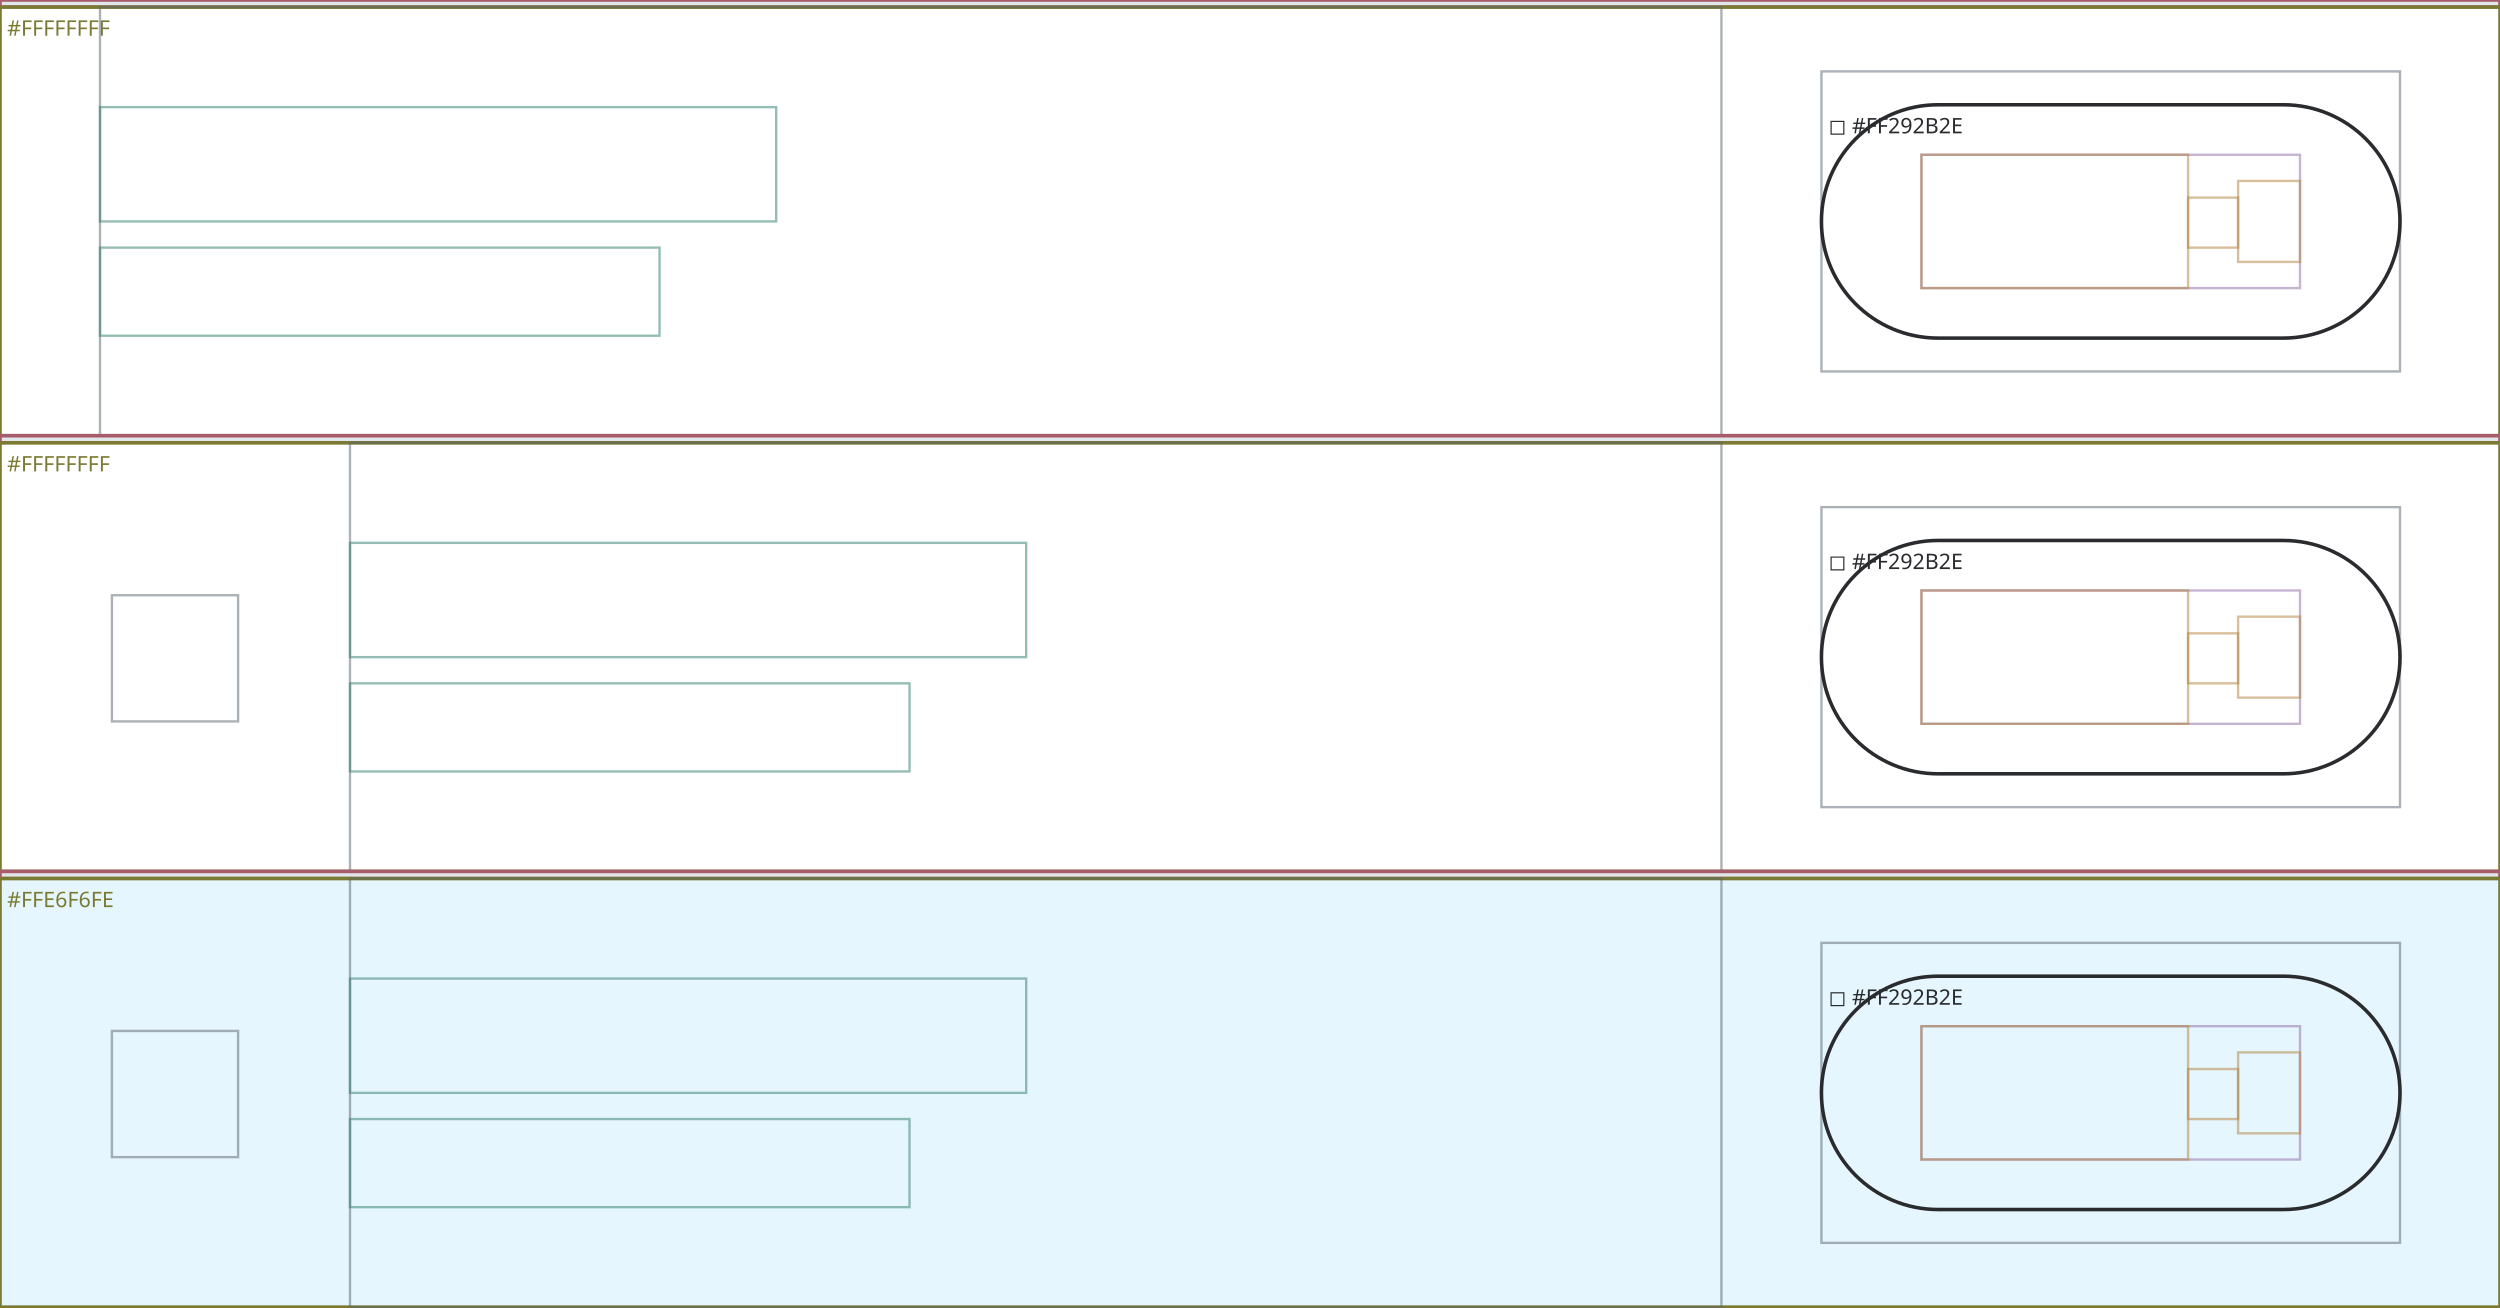
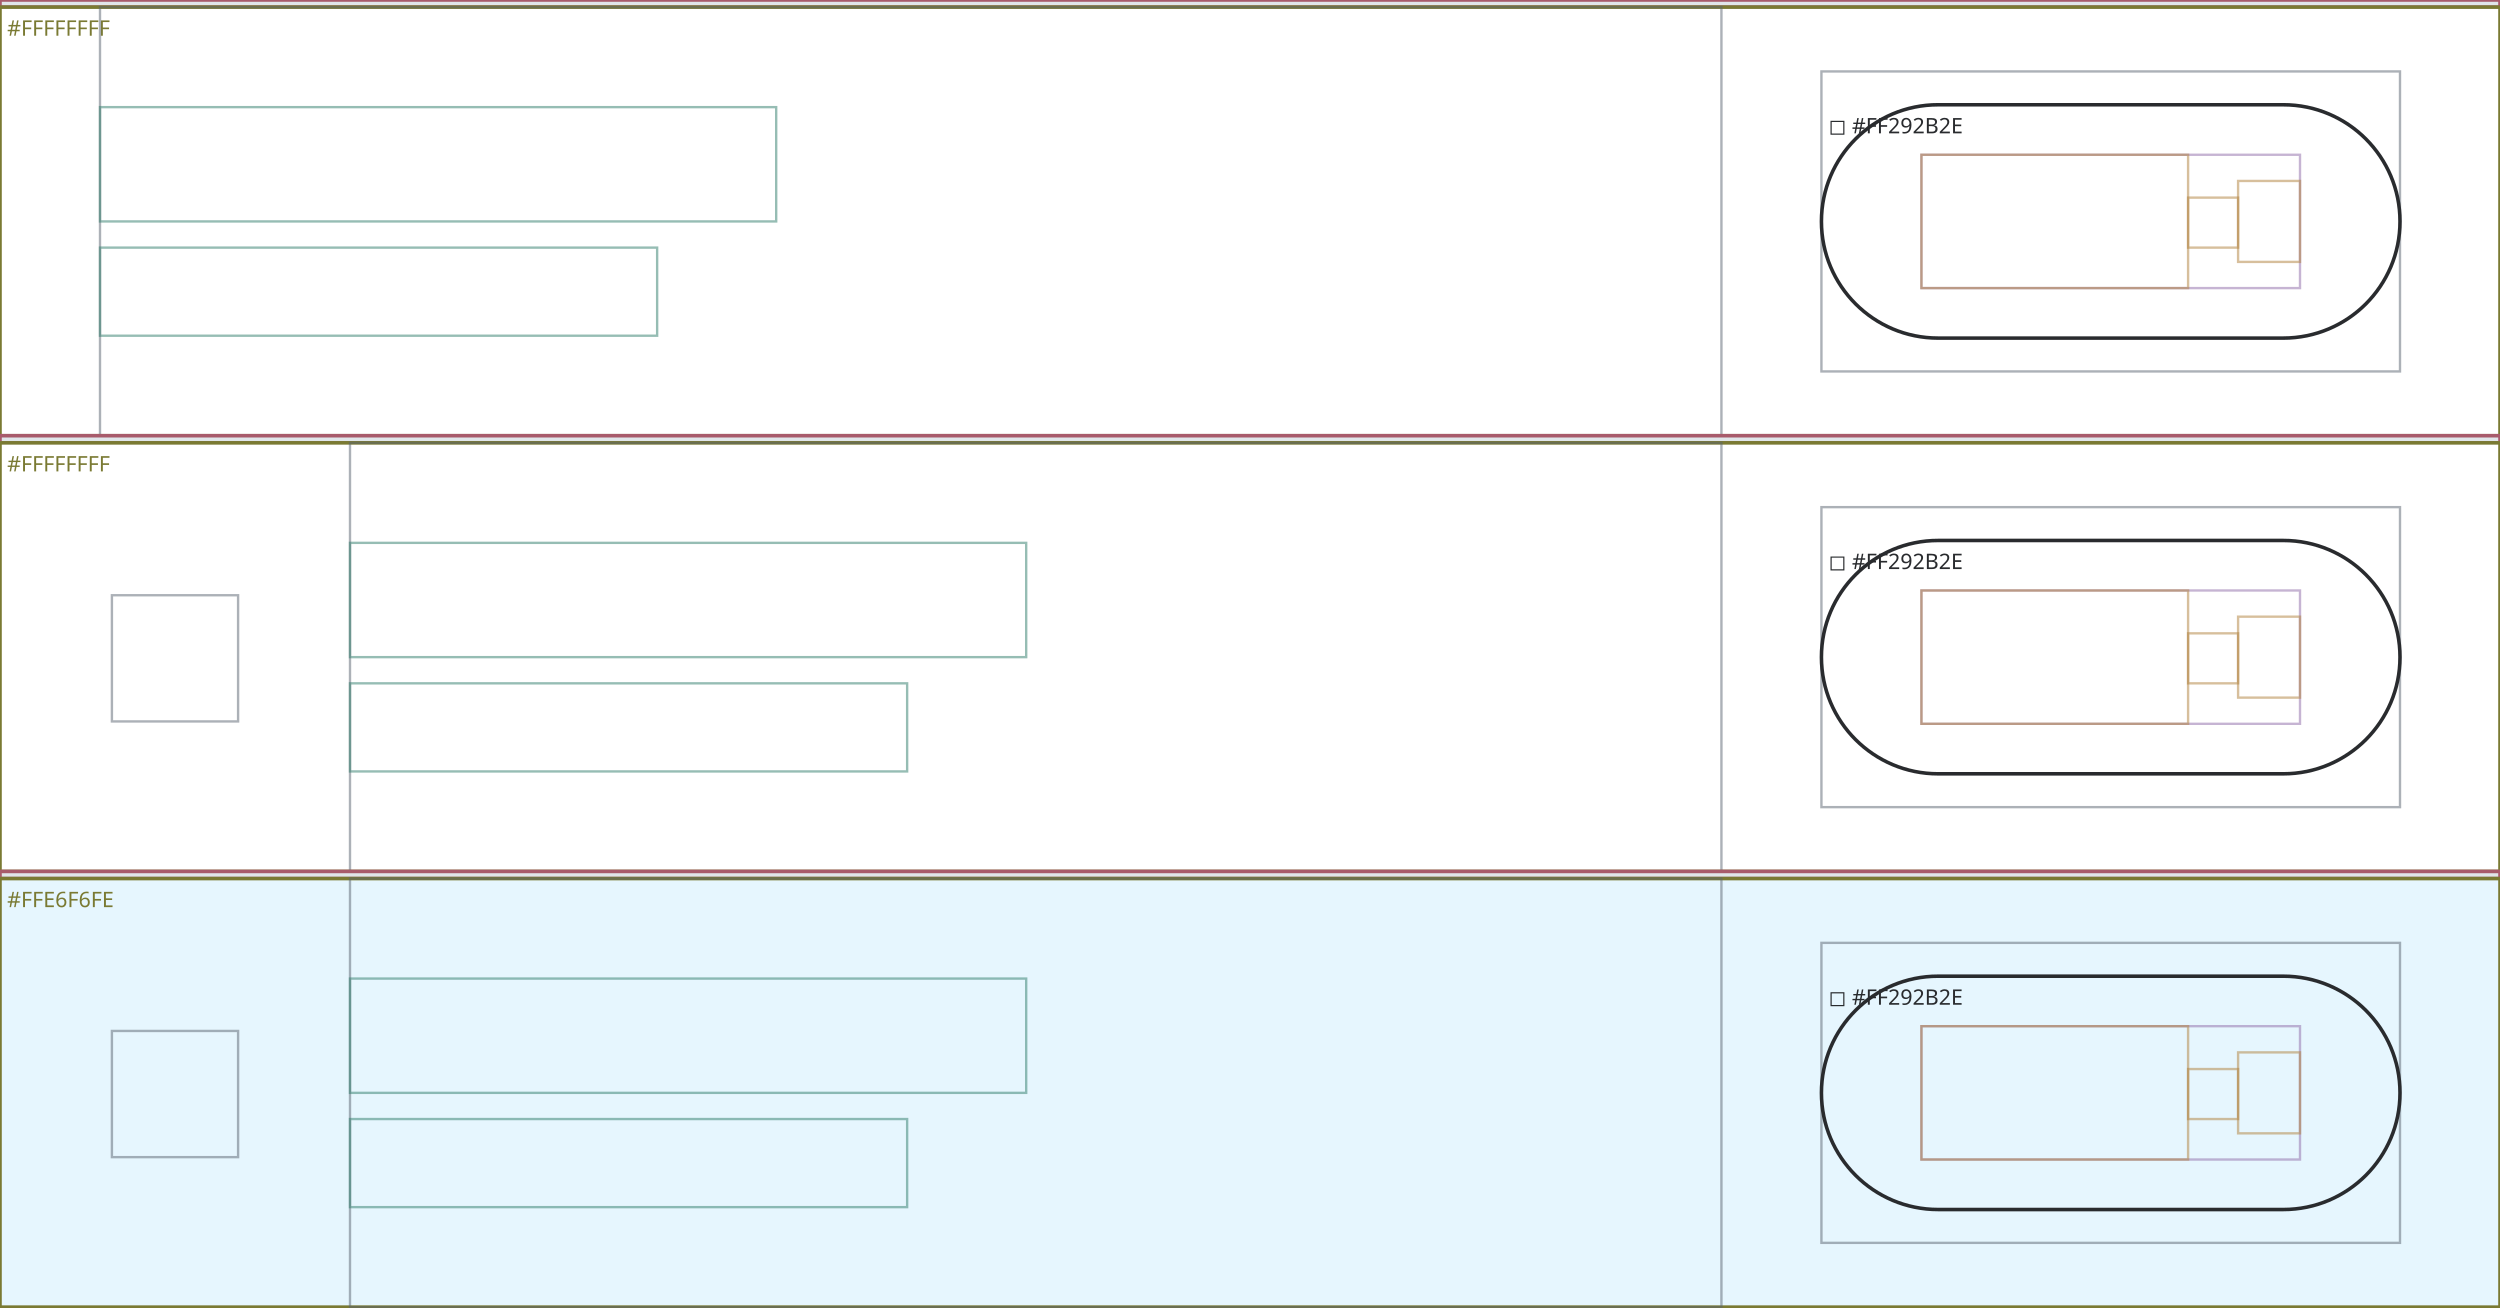
<svg xmlns="http://www.w3.org/2000/svg" viewBox="0 0 1050 549" width="1050" height="549" role="img" aria-label="Content/Bookmark row layout wireframe">
  <rect width="1050" height="549" fill="#ffffff" />
  <g>
    <rect x="0" y="0" width="1050" height="549" fill="none" fill-opacity="0" stroke="#5B6470" stroke-width="1" stroke-opacity="0.5" />
  </g>
  <g>
    <rect x="0" y="0" width="1050" height="549" fill="none" fill-opacity="0" stroke="#2E7D6B" stroke-width="1" stroke-opacity="0.5" />
  </g>
  <g>
    <rect x="0" y="0" width="1050" height="549" fill="#FFFFFF" fill-opacity="1" stroke="#8E6BA8" stroke-width="1.5" stroke-opacity="1" />
    <text x="3" y="12" font-family="system-ui, sans-serif" font-size="9" fill="#8E6BA8">#FFFFFFFF</text>
  </g>
  <g>
    <rect x="0" y="0" width="1050" height="549" fill="none" fill-opacity="0" stroke="#B0813B" stroke-width="1" stroke-opacity="0.5" />
  </g>
  <g>
    <rect x="0" y="0" width="1050" height="183" fill="none" fill-opacity="0" stroke="#3B72A8" stroke-width="1" stroke-opacity="0.5" />
  </g>
  <g>
    <rect x="0" y="0" width="1050" height="3" fill="#E0E6EA" fill-opacity="1" stroke="#A85B6B" stroke-width="1.5" stroke-opacity="1" />
    <text x="3" y="12" font-family="system-ui, sans-serif" font-size="9" fill="#A85B6B">#FFE0E6EA</text>
  </g>
  <g>
    <rect x="0" y="3" width="1050" height="180" fill="none" fill-opacity="0" stroke="#A85B6B" stroke-width="1" stroke-opacity="0.5" />
  </g>
  <g>
    <rect x="0" y="3" width="1050" height="180" fill="none" fill-opacity="0" stroke="#4F8A4A" stroke-width="1" stroke-opacity="0.5" />
  </g>
  <g>
    <rect x="0" y="3" width="1050" height="180" fill="#FFFFFF" fill-opacity="1" stroke="#7A7A33" stroke-width="1.5" stroke-opacity="1" />
    <text x="3" y="15" font-family="system-ui, sans-serif" font-size="9" fill="#7A7A33">#FFFFFFFF</text>
  </g>
  <g>
    <rect x="42" y="3" width="681" height="180" fill="none" fill-opacity="0" stroke="#5B6470" stroke-width="1" stroke-opacity="0.5" />
  </g>
  <g>
    <rect x="42" y="45" width="284" height="48" fill="none" fill-opacity="0" stroke="#2E7D6B" stroke-width="1" stroke-opacity="0.5" />
  </g>
  <g>
-     <rect x="42" y="104" width="235" height="37" fill="none" fill-opacity="0" stroke="#2E7D6B" stroke-width="1" stroke-opacity="0.5" />
+     <rect x="42" y="104" width="234" height="37" fill="none" fill-opacity="0" stroke="#2E7D6B" stroke-width="1" stroke-opacity="0.5" />
  </g>
  <g>
    <rect x="765" y="30" width="243" height="126" fill="none" fill-opacity="0" stroke="#5B6470" stroke-width="1" stroke-opacity="0.5" />
  </g>
  <g>
    <path d="M814,44 H959 A49,49 0 0 1 1008,93 V93 A49,49 0 0 1 959,142 H814 A49,49 0 0 1 765,93 V93 A49,49 0 0 1 814,44 Z" fill="none" fill-opacity="0" stroke="#292B2E" stroke-width="1.5" stroke-opacity="1" />
    <text x="768" y="56" font-family="system-ui, sans-serif" font-size="9" fill="#292B2E">◻ #FF292B2E</text>
  </g>
  <g>
    <rect x="807" y="65" width="159" height="56" fill="none" fill-opacity="0" stroke="#8E6BA8" stroke-width="1" stroke-opacity="0.5" />
  </g>
  <g>
    <rect x="807" y="65" width="112" height="56" fill="none" fill-opacity="0" stroke="#B0813B" stroke-width="1" stroke-opacity="0.5" />
  </g>
  <g>
    <rect x="919" y="83" width="21" height="21" fill="none" fill-opacity="0" stroke="#B0813B" stroke-width="1" stroke-opacity="0.5" />
  </g>
  <g>
    <rect x="940" y="76" width="26" height="34" fill="none" fill-opacity="0" stroke="#B0813B" stroke-width="1" stroke-opacity="0.5" />
  </g>
  <g>
    <rect x="0" y="183" width="1050" height="183" fill="none" fill-opacity="0" stroke="#3B72A8" stroke-width="1" stroke-opacity="0.5" />
  </g>
  <g>
    <rect x="0" y="183" width="1050" height="3" fill="#E0E6EA" fill-opacity="1" stroke="#A85B6B" stroke-width="1.5" stroke-opacity="1" />
    <text x="3" y="195" font-family="system-ui, sans-serif" font-size="9" fill="#A85B6B">#FFE0E6EA</text>
  </g>
  <g>
    <rect x="0" y="186" width="1050" height="180" fill="none" fill-opacity="0" stroke="#A85B6B" stroke-width="1" stroke-opacity="0.5" />
  </g>
  <g>
    <rect x="0" y="186" width="1050" height="180" fill="none" fill-opacity="0" stroke="#4F8A4A" stroke-width="1" stroke-opacity="0.5" />
  </g>
  <g>
    <rect x="0" y="186" width="1050" height="180" fill="#FFFFFF" fill-opacity="1" stroke="#7A7A33" stroke-width="1.5" stroke-opacity="1" />
    <text x="3" y="198" font-family="system-ui, sans-serif" font-size="9" fill="#7A7A33">#FFFFFFFF</text>
  </g>
  <g>
    <rect x="47" y="250" width="53" height="53" fill="none" fill-opacity="0" stroke="#5B6470" stroke-width="1" stroke-opacity="0.5" />
  </g>
  <g>
    <rect x="147" y="186" width="576" height="180" fill="none" fill-opacity="0" stroke="#5B6470" stroke-width="1" stroke-opacity="0.5" />
  </g>
  <g>
    <rect x="147" y="228" width="284" height="48" fill="none" fill-opacity="0" stroke="#2E7D6B" stroke-width="1" stroke-opacity="0.5" />
  </g>
  <g>
-     <rect x="147" y="287" width="235" height="37" fill="none" fill-opacity="0" stroke="#2E7D6B" stroke-width="1" stroke-opacity="0.5" />
+     <rect x="147" y="287" width="234" height="37" fill="none" fill-opacity="0" stroke="#2E7D6B" stroke-width="1" stroke-opacity="0.5" />
  </g>
  <g>
    <rect x="765" y="213" width="243" height="126" fill="none" fill-opacity="0" stroke="#5B6470" stroke-width="1" stroke-opacity="0.5" />
  </g>
  <g>
    <path d="M814,227 H959 A49,49 0 0 1 1008,276 V276 A49,49 0 0 1 959,325 H814 A49,49 0 0 1 765,276 V276 A49,49 0 0 1 814,227 Z" fill="none" fill-opacity="0" stroke="#292B2E" stroke-width="1.5" stroke-opacity="1" />
    <text x="768" y="239" font-family="system-ui, sans-serif" font-size="9" fill="#292B2E">◻ #FF292B2E</text>
  </g>
  <g>
    <rect x="807" y="248" width="159" height="56" fill="none" fill-opacity="0" stroke="#8E6BA8" stroke-width="1" stroke-opacity="0.5" />
  </g>
  <g>
    <rect x="807" y="248" width="112" height="56" fill="none" fill-opacity="0" stroke="#B0813B" stroke-width="1" stroke-opacity="0.5" />
  </g>
  <g>
    <rect x="919" y="266" width="21" height="21" fill="none" fill-opacity="0" stroke="#B0813B" stroke-width="1" stroke-opacity="0.5" />
  </g>
  <g>
    <rect x="940" y="259" width="26" height="34" fill="none" fill-opacity="0" stroke="#B0813B" stroke-width="1" stroke-opacity="0.5" />
  </g>
  <g>
    <rect x="0" y="366" width="1050" height="183" fill="none" fill-opacity="0" stroke="#3B72A8" stroke-width="1" stroke-opacity="0.5" />
  </g>
  <g>
    <rect x="0" y="366" width="1050" height="3" fill="#E0E6EA" fill-opacity="1" stroke="#A85B6B" stroke-width="1.5" stroke-opacity="1" />
    <text x="3" y="378" font-family="system-ui, sans-serif" font-size="9" fill="#A85B6B">#FFE0E6EA</text>
  </g>
  <g>
    <rect x="0" y="369" width="1050" height="180" fill="none" fill-opacity="0" stroke="#A85B6B" stroke-width="1" stroke-opacity="0.5" />
  </g>
  <g>
    <rect x="0" y="369" width="1050" height="180" fill="none" fill-opacity="0" stroke="#4F8A4A" stroke-width="1" stroke-opacity="0.5" />
  </g>
  <g>
    <rect x="0" y="369" width="1050" height="180" fill="#E6F6FE" fill-opacity="1" stroke="#7A7A33" stroke-width="1.5" stroke-opacity="1" />
    <text x="3" y="381" font-family="system-ui, sans-serif" font-size="9" fill="#7A7A33">#FFE6F6FE</text>
  </g>
  <g>
    <rect x="47" y="433" width="53" height="53" fill="none" fill-opacity="0" stroke="#5B6470" stroke-width="1" stroke-opacity="0.5" />
  </g>
  <g>
    <rect x="147" y="369" width="576" height="180" fill="none" fill-opacity="0" stroke="#5B6470" stroke-width="1" stroke-opacity="0.5" />
  </g>
  <g>
    <rect x="147" y="411" width="284" height="48" fill="none" fill-opacity="0" stroke="#2E7D6B" stroke-width="1" stroke-opacity="0.5" />
  </g>
  <g>
-     <rect x="147" y="470" width="235" height="37" fill="none" fill-opacity="0" stroke="#2E7D6B" stroke-width="1" stroke-opacity="0.5" />
+     <rect x="147" y="470" width="234" height="37" fill="none" fill-opacity="0" stroke="#2E7D6B" stroke-width="1" stroke-opacity="0.5" />
  </g>
  <g>
    <rect x="765" y="396" width="243" height="126" fill="none" fill-opacity="0" stroke="#5B6470" stroke-width="1" stroke-opacity="0.5" />
  </g>
  <g>
    <path d="M814,410 H959 A49,49 0 0 1 1008,459 V459 A49,49 0 0 1 959,508 H814 A49,49 0 0 1 765,459 V459 A49,49 0 0 1 814,410 Z" fill="none" fill-opacity="0" stroke="#292B2E" stroke-width="1.5" stroke-opacity="1" />
    <text x="768" y="422" font-family="system-ui, sans-serif" font-size="9" fill="#292B2E">◻ #FF292B2E</text>
  </g>
  <g>
    <rect x="807" y="431" width="159" height="56" fill="none" fill-opacity="0" stroke="#8E6BA8" stroke-width="1" stroke-opacity="0.5" />
  </g>
  <g>
    <rect x="807" y="431" width="112" height="56" fill="none" fill-opacity="0" stroke="#B0813B" stroke-width="1" stroke-opacity="0.5" />
  </g>
  <g>
    <rect x="919" y="449" width="21" height="21" fill="none" fill-opacity="0" stroke="#B0813B" stroke-width="1" stroke-opacity="0.5" />
  </g>
  <g>
    <rect x="940" y="442" width="26" height="34" fill="none" fill-opacity="0" stroke="#B0813B" stroke-width="1" stroke-opacity="0.5" />
  </g>
</svg>
